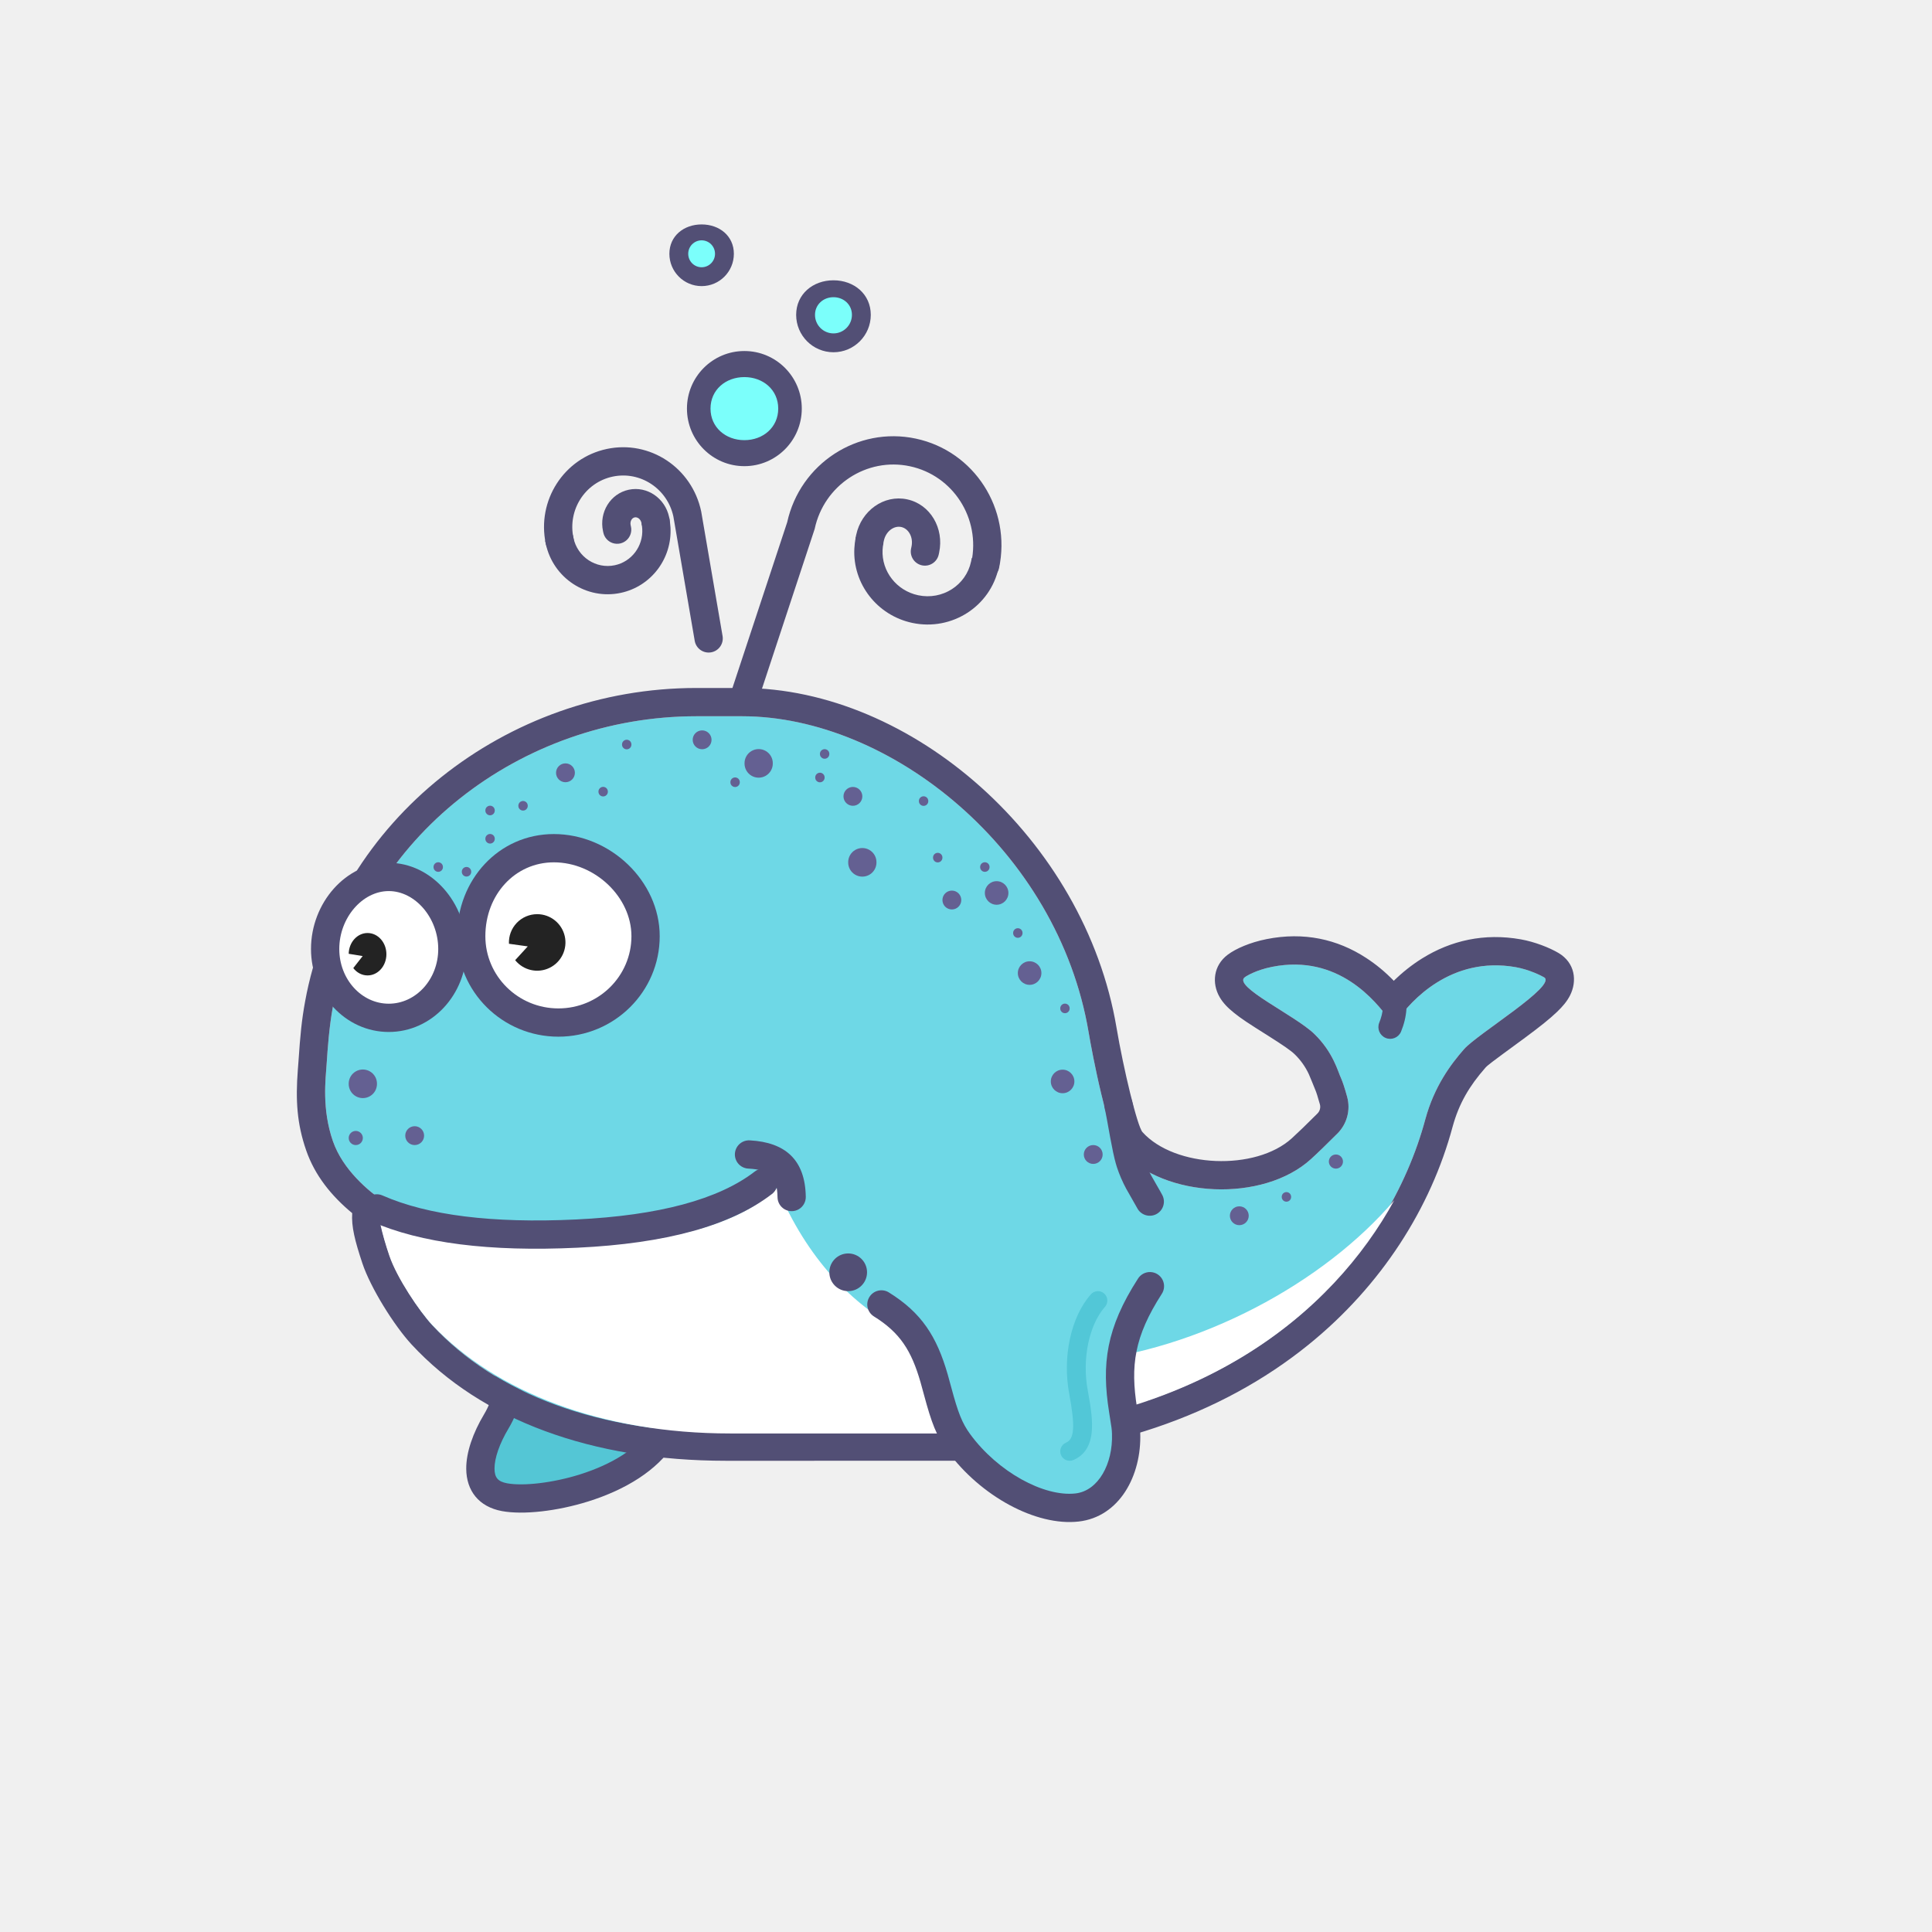
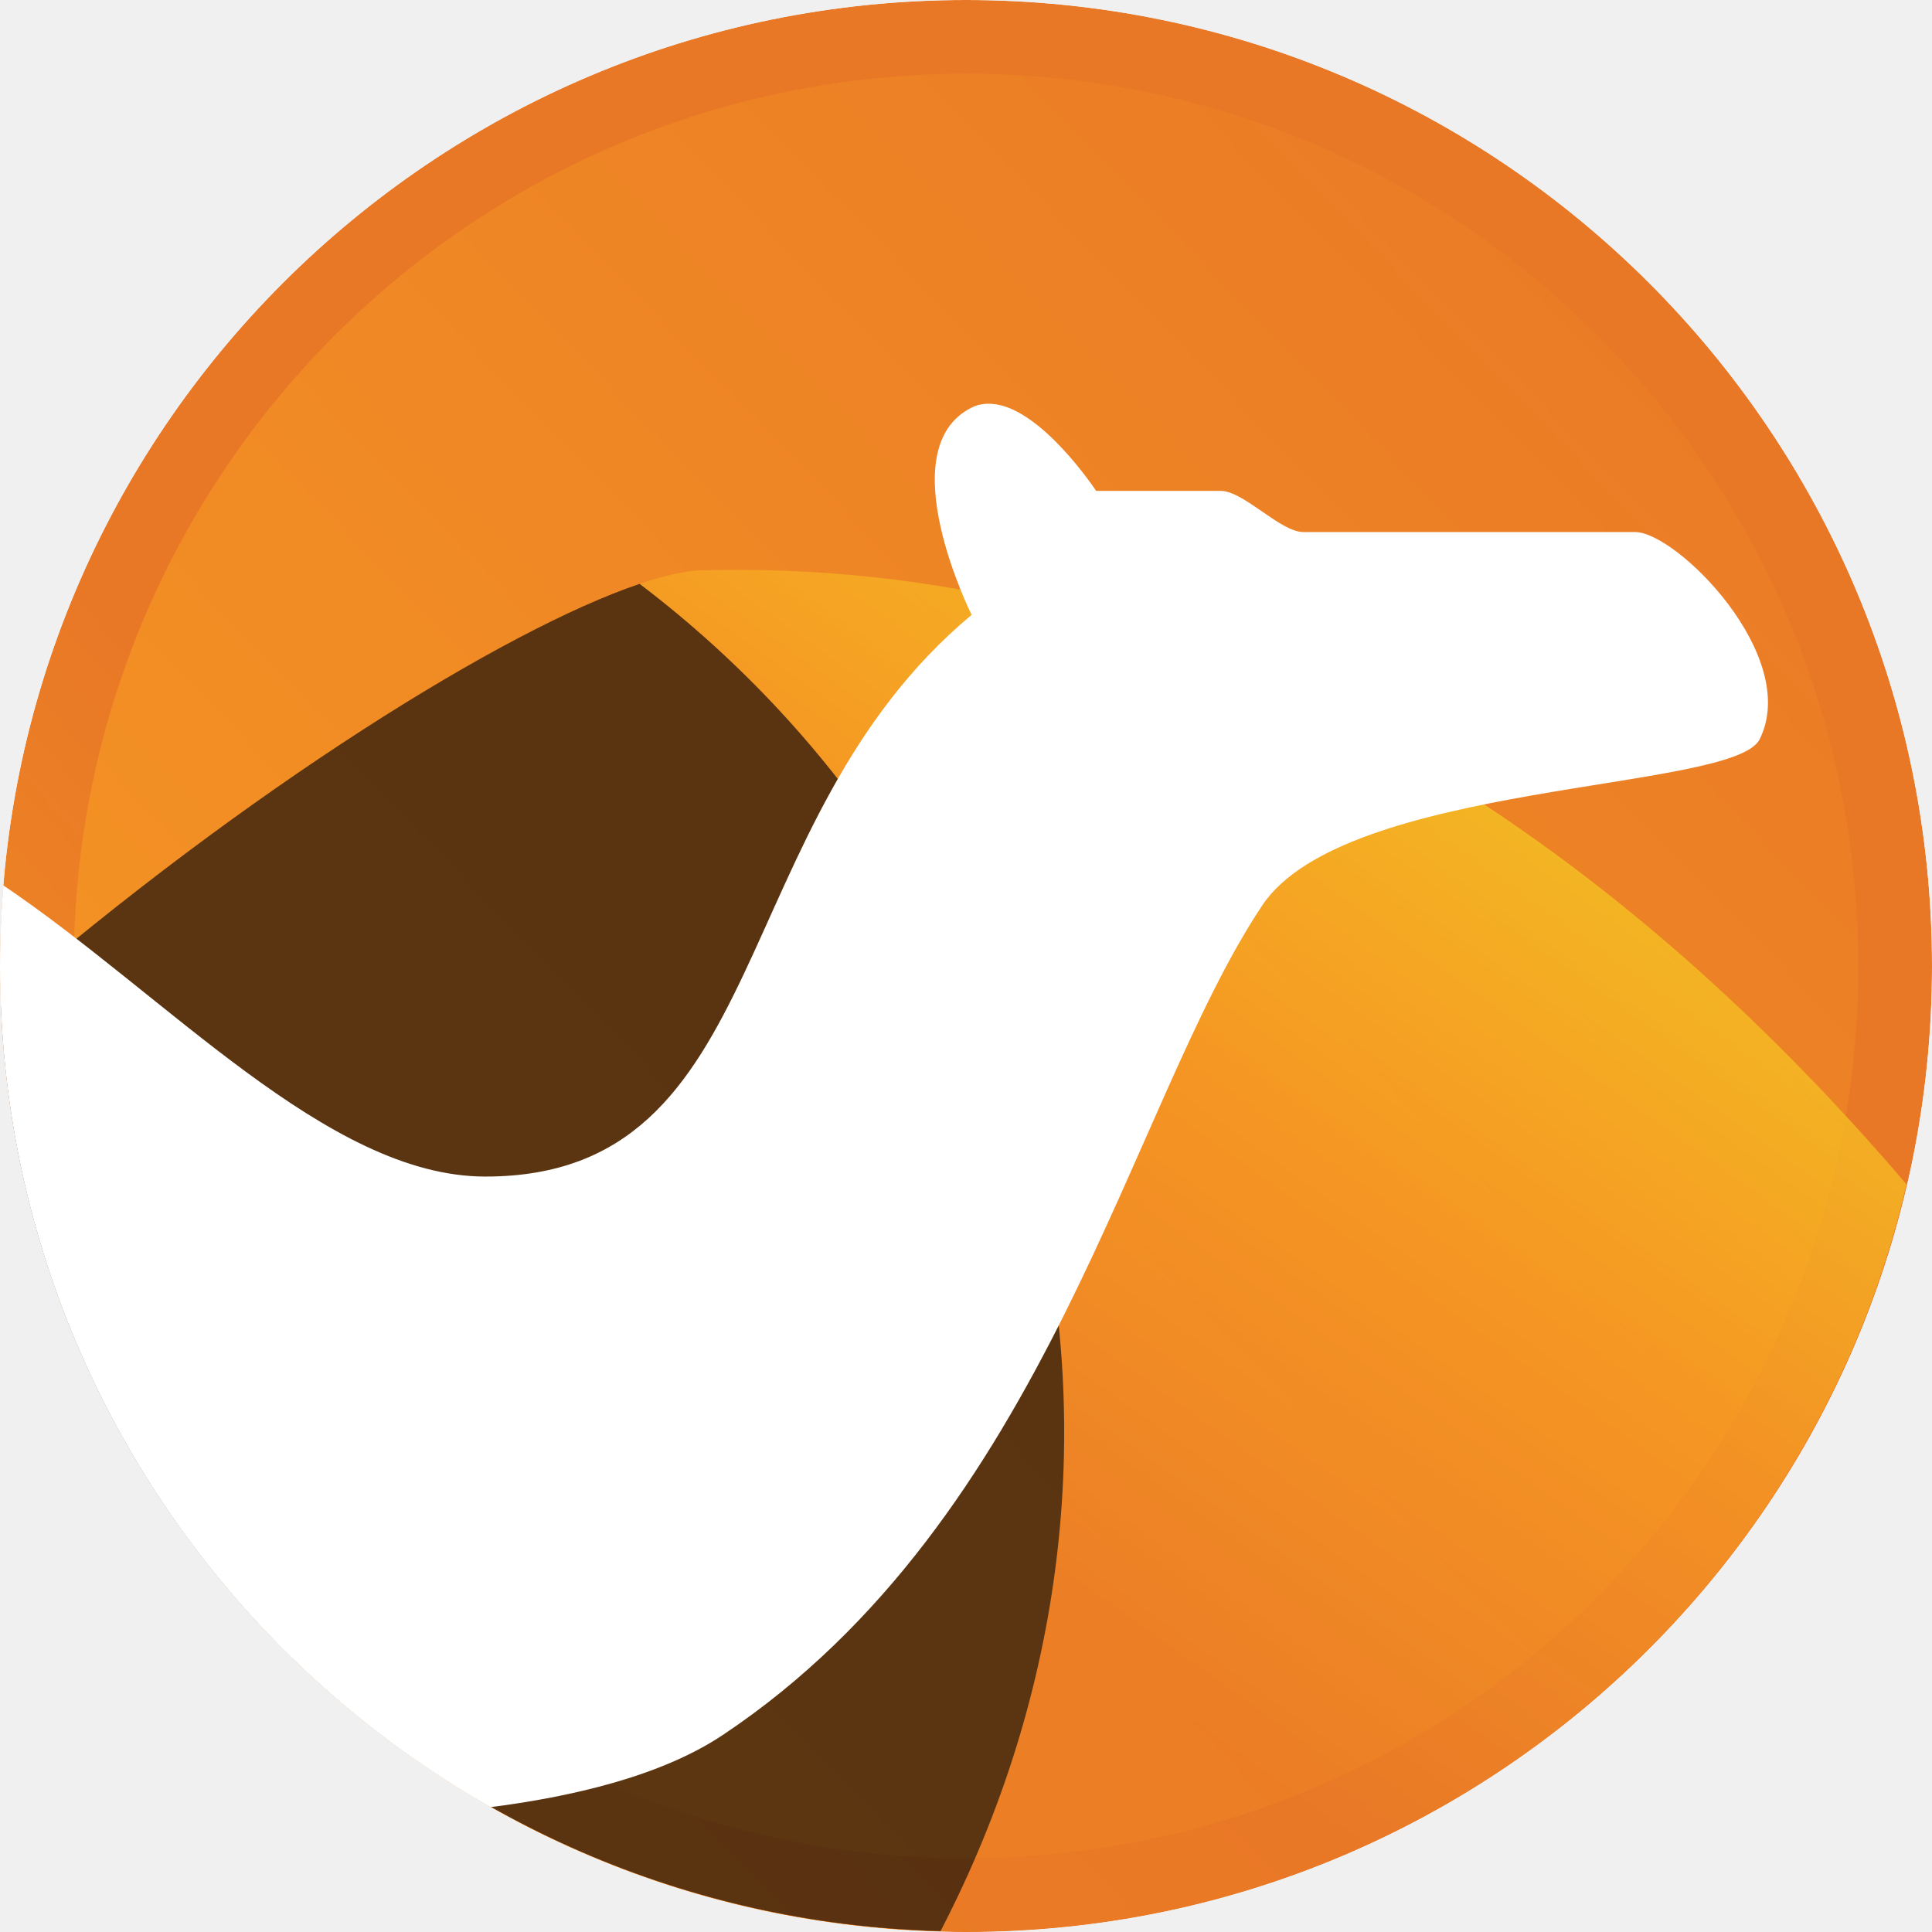
- <svg xmlns="http://www.w3.org/2000/svg" width="800px" height="800px" viewBox="0 0 1024 1024" class="icon" version="1.1">
-   <path d="M249.756 671.844c24.776 41.714 23.18 65.004 13.26 81.59s-13.956 36.724 4.401 40.116c18.357 3.392 66.258-5.794 83.526-32.096 17.268-26.299 7.34-56.702 41.177-79.365" fill="#54C6D5" />
-   <path d="M256.197 668.018c23.48 39.531 26.539 67.047 13.247 89.265-4.67 7.807-7.375 15.577-7.34 21.112 0.03 4.69 1.733 6.873 6.673 7.785 8.429 1.558 24.054-0.135 38.565-4.693 17.046-5.355 30.54-13.792 37.339-24.146 4.528-6.898 7.023-13.747 10.098-26.025 0.207-0.829 0.355-1.419 0.754-3.04 3.279-13.275 5.175-19.341 9.029-26.799 5.185-10.035 12.635-18.415 23.387-25.615a7.493 7.493 0 0 1 8.339 12.45c-15.485 10.37-20.323 19.733-26.207 43.557-0.405 1.633-0.552 2.235-0.767 3.084-3.452 13.784-6.434 21.964-12.111 30.608-9.001 13.712-25.328 23.922-45.373 30.22-16.666 5.235-34.671 7.183-45.778 5.132-12.233-2.26-18.864-10.754-18.937-22.431-0.052-8.697 3.512-18.944 9.468-28.897 10.08-16.849 7.65-38.69-13.27-73.918a7.493 7.493 0 1 1 12.882-7.653z" fill="#524F75" />
-   <path d="M755.43 593.318c-18.999 70.723-88.756 161.302-247.356 165.94H384.837c-67.721 0-121.911-20.378-155.665-56.812-6.896-7.44-18.912-25.67-22.9-37.656s-6.191-19.156-2.92-27.923c-8.102-5.682-21.606-16.776-26.901-32.036-5.939-17.121-3.871-32.803-3.312-41.11s1.269-18.996 3.312-30.218C192.659 444.443 275.668 379.629 369.032 379.629h24.309c78.538 0 167.362 70.881 183.653 167.491 1.883 11.187 10.15 54.896 17.425 62.961 22.798 25.288 75.167 27.223 100.347 4.328 3.497-3.182 8.202-7.73 14.114-13.642a19.993 19.993 0 0 0 5.137-19.429c-1.266-4.606-2.348-7.9-3.242-9.888-1.621-3.357-4.059-13.664-14.201-23.477-10.14-9.815-43.303-25.173-36.824-30.003 1.044-0.779 6.097-3.856 14.501-5.527 35.041-6.978 55.034 18.335 62.179 28.083 0.779 1.064 1.531 2.123 2.258 3.172 0.709-1.051 1.449-2.133 2.215-3.247 6.494-9.436 28.04-33.929 62.479-27.833 7.128 1.259 13.599 4.538 14.99 5.355 7.255 4.266-35.273 30.003-42.376 38.088s-15.782 19.703-20.567 37.256z" fill="#6ED8E6" />
-   <path d="M755.43 593.318c4.785-17.55 13.464-29.172 20.565-37.256s49.632-33.822 42.376-38.088c-1.391-0.817-7.862-4.096-14.99-5.355-34.439-6.097-55.985 18.397-62.479 27.833-0.767 1.111-3.694 1.139-4.473 0.075-7.143-9.745-27.136-35.061-62.179-28.083-8.402 1.671-13.457 4.75-14.501 5.527-6.479 4.83 26.686 20.188 36.824 30.003 10.143 9.815 12.578 20.123 14.201 23.477 0.892 1.988 1.976 5.282 3.242 9.888a19.98 19.98 0 0 1-5.137 19.429c-5.912 5.912-10.617 10.46-14.114 13.642-25.18 22.895-77.549 20.96-100.347-4.328-7.273-8.065-15.542-51.774-17.425-62.961C560.702 450.51 471.879 379.629 393.341 379.629h-24.309c-93.364 0-176.373 64.814-192.582 153.875-2.041 11.219-2.75 21.909-3.312 30.218s-2.63 23.987 3.312 41.11c5.295 15.26 18.802 26.354 26.901 32.036-3.272 8.766-1.066 15.937 2.92 27.923s16.004 30.215 22.9 37.656C262.928 738.881 317.115 759.259 384.837 759.259h123.235c158.603-4.638 228.357-95.217 247.358-165.94z m-17.246-69.295l0.505 19.673c2.328-13.497 2.343-21.444 0.045-23.834-3.964 3.909 0.187 3.067-0.549 4.161zM162.292 609.745c-4.93-14.211-5.667-26.559-4.438-42.681-0.022 0.295 0.277-3.544 0.332-4.351 0.972-14.408 1.718-21.994 3.519-31.891C179.128 435.095 267.911 364.644 369.032 364.644h24.309c89.862 0 181.615 80.269 198.429 179.984 3.696 21.931 11.029 52.371 13.777 55.418 17.103 18.971 59.946 20.727 79.138 3.277 3.292-2.995 7.845-7.39 13.599-13.15a4.995 4.995 0 0 0 1.286-4.858c-1.079-3.916-1.958-6.601-2.46-7.717-0.712-1.658-2.637-6.644-3.387-8.234a35.575 35.575 0 0 0-7.565-10.625c-1.948-1.888-6.012-4.708-13.714-9.571-11.341-7.146-14.438-9.184-18.29-12.271-3.392-2.72-5.879-5.242-7.71-8.397-4.251-7.338-3.367-16.789 4.356-22.543 4.243-3.164 11.731-6.459 20.53-8.209 19.733-3.931 37.446 0.025 52.641 9.9a82.3 82.3 0 0 1 14.766 12.216 86.553 86.553 0 0 1 15.008-11.873c15.295-9.523 32.945-13.544 52.254-10.128 7.555 1.339 15.335 4.466 19.973 7.193 8.906 5.237 10.048 14.943 6.151 22.588-1.571 3.082-3.809 5.747-6.883 8.692-3.906 3.751-9.111 7.882-16.911 13.647l-2.363 1.738c-15.857 11.621-17.52 12.88-18.704 14.229-8.419 9.586-13.976 18.869-17.368 31.307-11.499 42.816-37.556 84.073-76.36 115.462-46.335 37.478-108.292 59.272-185.014 61.515L384.837 774.244c-71.018 0-129.509-21.514-166.66-61.612-9.238-9.973-21.779-30.041-26.127-43.11-3.986-11.983-5.839-19.434-5.375-26.524-11.132-9.231-19.801-20.04-24.384-33.253z" fill="#524F75" />
-   <path d="M192.312 574.439m-7.493 0a7.493 7.493 0 1 0 14.985 0 7.493 7.493 0 1 0-14.985 0Z" fill="#646092" />
-   <path d="M402.107 404.605m-7.493 0a7.493 7.493 0 1 0 14.985 0 7.493 7.493 0 1 0-14.985 0Z" fill="#646092" />
-   <path d="M457.054 457.054m-7.493 0a7.493 7.493 0 1 0 14.985 0 7.493 7.493 0 1 0-14.985 0Z" fill="#646092" />
-   <path d="M452.059 422.088m-4.995 0a4.995 4.995 0 1 0 9.99 0 4.995 4.995 0 1 0-9.99 0Z" fill="#646092" />
-   <path d="M504.507 477.034m-4.995 0a4.995 4.995 0 1 0 9.99 0 4.995 4.995 0 1 0-9.99 0Z" fill="#646092" />
-   <path d="M372.137 392.117m-4.995 0a4.995 4.995 0 1 0 9.99 0 4.995 4.995 0 1 0-9.99 0Z" fill="#646092" />
-   <path d="M528.234 473.288m-6.244 0a6.244 6.244 0 1 0 12.488 0 6.244 6.244 0 1 0-12.488 0Z" fill="#646092" />
-   <path d="M545.717 515.746m-6.244 0a6.244 6.244 0 1 0 12.488 0 6.244 6.244 0 1 0-12.488 0Z" fill="#646092" />
-   <path d="M708.059 615.649m-3.746 0a3.746 3.746 0 1 0 7.493 0 3.746 3.746 0 1 0-7.493 0Z" fill="#646092" />
-   <path d="M563.2 573.19m-6.244 0a6.244 6.244 0 1 0 12.488 0 6.244 6.244 0 1 0-12.488 0Z" fill="#646092" />
-   <path d="M299.707 409.6m-4.995 0a4.995 4.995 0 1 0 9.99 0 4.995 4.995 0 1 0-9.99 0Z" fill="#646092" />
-   <path d="M219.785 601.912m-4.995 0a4.995 4.995 0 1 0 9.99 0 4.995 4.995 0 1 0-9.99 0Z" fill="#646092" />
-   <path d="M579.434 611.902m-4.995 0a4.995 4.995 0 1 0 9.99 0 4.995 4.995 0 1 0-9.99 0Z" fill="#646092" />
-   <path d="M656.859 644.371m-4.995 0a4.995 4.995 0 1 0 9.99 0 4.995 4.995 0 1 0-9.99 0Z" fill="#646092" />
-   <path d="M194.81 536.976m-4.995 0a4.995 4.995 0 1 0 9.99 0 4.995 4.995 0 1 0-9.99 0Z" fill="#646092" />
-   <path d="M188.566 603.161m-3.746 0a3.746 3.746 0 1 0 7.493 0 3.746 3.746 0 1 0-7.493 0Z" fill="#646092" />
-   <path d="M211.044 485.776m-3.746 0a3.746 3.746 0 1 0 7.493 0 3.746 3.746 0 1 0-7.493 0Z" fill="#646092" />
-   <path d="M247.259 462.049m-2.498 0a2.498 2.498 0 1 0 4.995 0 2.498 2.498 0 1 0-4.995 0Z" fill="#646092" />
-   <path d="M232.273 459.551m-2.498 0a2.498 2.498 0 1 0 4.995 0 2.498 2.498 0 1 0-4.995 0Z" fill="#646092" />
-   <path d="M434.576 412.098m-2.498 0a2.498 2.498 0 1 0 4.995 0 2.498 2.498 0 1 0-4.995 0Z" fill="#646092" />
-   <path d="M497.015 454.556m-2.498 0a2.498 2.498 0 1 0 4.995 0 2.498 2.498 0 1 0-4.995 0Z" fill="#646092" />
-   <path d="M539.473 494.517m-2.498 0a2.498 2.498 0 1 0 4.995 0 2.498 2.498 0 1 0-4.995 0Z" fill="#646092" />
-   <path d="M681.834 634.38m-2.498 0a2.498 2.498 0 1 0 4.995 0 2.498 2.498 0 1 0-4.995 0Z" fill="#646092" />
-   <path d="M564.449 534.478m-2.498 0a2.498 2.498 0 1 0 4.995 0 2.498 2.498 0 1 0-4.995 0Z" fill="#646092" />
-   <path d="M259.746 444.566m-2.498 0a2.498 2.498 0 1 0 4.995 0 2.498 2.498 0 1 0-4.995 0Z" fill="#646092" />
-   <path d="M277.229 427.083m-2.498 0a2.498 2.498 0 1 0 4.995 0 2.498 2.498 0 1 0-4.995 0Z" fill="#646092" />
-   <path d="M319.688 419.59m-2.498 0a2.498 2.498 0 1 0 4.995 0 2.498 2.498 0 1 0-4.995 0Z" fill="#646092" />
-   <path d="M389.62 414.595m-2.498 0a2.498 2.498 0 1 0 4.995 0 2.498 2.498 0 1 0-4.995 0Z" fill="#646092" />
-   <path d="M437.073 399.61m-2.498 0a2.498 2.498 0 1 0 4.995 0 2.498 2.498 0 1 0-4.995 0Z" fill="#646092" />
-   <path d="M489.522 424.585m-2.498 0a2.498 2.498 0 1 0 4.995 0 2.498 2.498 0 1 0-4.995 0Z" fill="#646092" />
-   <path d="M521.99 459.551m-2.498 0a2.498 2.498 0 1 0 4.995 0 2.498 2.498 0 1 0-4.995 0Z" fill="#646092" />
-   <path d="M332.176 394.615m-2.498 0a2.498 2.498 0 1 0 4.995 0 2.498 2.498 0 1 0-4.995 0Z" fill="#646092" />
-   <path d="M259.746 429.58m-2.498 0a2.498 2.498 0 1 0 4.995 0 2.498 2.498 0 1 0-4.995 0Z" fill="#646092" />
-   <path d="M274.732 449.561m-2.498 0a2.498 2.498 0 1 0 4.995 0 2.498 2.498 0 1 0-4.995 0Z" fill="#646092" />
-   <path d="M739.023 636.131c-32.633 59.547-103.751 119.975-231.754 123.637H387.015c-67.681 0-124.089-21.821-157.823-57.446-6.891-7.278-18.812-24.936-22.798-36.659a169.27 169.27 0 0 1-4.86-16.966c55.728 9.698 94.59 13.567 116.584 11.604 39.581-3.527 74.555-11.604 93.811-30.797 63.168 150.031 252.746 94.053 327.096 6.629z" fill="#FFFFFF" />
-   <path d="M609.405 681.834c-24.776 38.542-13.08 62.424-12.54 77.851 0.537 15.43-6.756 37.184-26.067 39.322-19.306 2.138-46.202-12.066-62.576-34.379-16.377-22.311-7.34-52.391-41.177-73.328" fill="#6ED8E6" />
-   <path d="M603.104 677.783c-16.761 26.07-19.341 45.101-15.243 70.771 1.394 8.726 1.426 8.971 1.514 11.394 0.554 15.937-7.273 30.27-19.404 31.614-16.681 1.846-41.047-11.384-55.713-31.364-4.383-5.972-6.516-11.626-10.048-24.776a380.453 380.453 0 0 0-1.893-6.896c-5.782-20.113-13.809-32.753-31.332-43.597a7.495 7.495 0 0 0-7.885 12.745c13.916 8.609 19.975 18.152 24.816 34.996 0.514 1.791 0.827 2.935 1.823 6.641 4.001 14.888 6.611 21.814 12.44 29.753 17.6 23.982 46.897 39.889 69.442 37.391 21.604-2.393 33.525-24.214 32.728-47.029-0.117-3.362-0.142-3.512-1.693-13.235-3.567-22.323-1.479-37.708 13.05-60.306a7.493 7.493 0 1 0-12.603-8.102z" fill="#524F75" />
-   <path d="M449.561 674.341m-9.99 0a9.99 9.99 0 1 0 19.98 0 9.99 9.99 0 1 0-19.98 0Z" fill="#524F75" />
-   <path d="M206.049 539.473c18.622 0 33.717-16.339 33.717-36.492 0-20.155-15.095-38.188-33.717-38.188S172.332 482.826 172.332 502.981C172.332 523.134 187.427 539.473 206.049 539.473z" fill="#FFFFFF" />
-   <path d="M206.049 546.966C183.151 546.966 164.839 527.145 164.839 502.981c0-24.401 18.477-45.68 41.21-45.68s41.21 21.279 41.21 45.68C247.259 527.145 228.946 546.966 206.049 546.966z m0-14.985c14.346 0 26.224-12.857 26.224-28.999 0-16.556-12.276-30.695-26.224-30.695S179.824 486.425 179.824 502.981C179.824 519.123 191.703 531.98 206.049 531.98z" fill="#524F75" />
-   <path d="M187.247 513.101C189.078 515.487 191.788 516.995 194.81 516.995c5.517 0 9.99-5.033 9.99-11.239s-4.473-11.239-9.99-11.239c-5.45 0-9.883 4.91-9.99 11.012l7.408 1.211-4.98 6.361z" fill="#232323" />
-   <path d="M295.961 541.971c25.518 0 46.205-20.49 46.205-45.765C342.166 470.93 319.068 449.561 293.551 449.561S249.756 470.93 249.756 496.205 270.443 541.971 295.961 541.971z" fill="#FFFFFF" />
-   <path d="M295.961 549.463c-29.641 0-53.698-23.829-53.698-53.258C242.263 466.265 264.347 442.068 293.551 442.068 323.404 442.068 349.659 466.969 349.659 496.205 349.659 525.634 325.602 549.463 295.961 549.463z m0-14.985c21.397 0 38.712-17.151 38.712-38.273C334.673 475.428 315.3 457.054 293.551 457.054 272.943 457.054 257.249 474.252 257.249 496.205 257.249 517.327 274.564 534.478 295.961 534.478z" fill="#524F75" />
-   <path d="M273.048 508.911A14.985 14.985 0 1 0 284.722 484.527a14.985 14.985 0 0 0-14.97 15.687l9.975 1.396-6.678 7.3z" fill="#232323" />
-   <path d="M368.233 339.771a7.493 7.493 0 0 0 14.768-2.533L371.637 271.018C366.717 247.815 344.356 233.122 321.611 237.958S284.41 265.311 289.28 288.221a7.493 7.493 0 1 0 14.658-3.114c-3.157-14.853 6.169-29.384 20.785-32.491 14.571-3.097 28.957 6.319 32.174 21.092l11.339 66.063z" fill="#524F75" />
-   <path d="M340.018 277.437c0.207 0.982 0.34 1.968 0.39 2.95 0.5 9.129-5.654 17.308-14.538 19.196-9.945 2.115-19.778-4.346-21.931-14.476l-0.362-1.708-14.661 3.114 0.365 1.711c3.866 18.19 21.629 29.861 39.704 26.017 16.159-3.434 27.281-18.222 26.389-34.666a34.456 34.456 0 0 0-0.699-5.252l-14.658 3.114z" fill="#524F75" />
-   <path d="M340.135 277.876l-0.155-0.724c-0.437-2.055-2.14-3.242-3.611-2.927-1.474 0.312-2.548 2.09-2.11 4.141l0.155 0.727a7.493 7.493 0 1 1-14.658 3.114l-0.155-0.724c-2.113-9.945 3.869-19.838 13.654-21.916 9.785-2.08 19.271 4.521 21.387 14.468l0.155 0.724a7.493 7.493 0 1 1-14.661 3.117z" fill="#524F75" />
-   <path d="M485.376 232.468c31.05 6.601 50.788 37.354 44.134 68.658a7.493 7.493 0 0 1-14.658-3.112c4.943-23.25-9.673-46.015-32.591-50.888s-45.531 9.985-50.471 33.23l-29.659 89.912a7.493 7.493 0 0 1-14.229-4.7l29.319-88.743c6.836-31.067 37.241-50.925 68.156-44.357z" fill="#524F75" />
-   <path d="M468.26 287.794c-0.257 1.209-0.412 2.423-0.475 3.636-0.574 11.339 7.363 21.621 18.844 24.062 12.84 2.73 25.38-5.282 28.048-17.833l0.425-2.006 14.661 3.114-0.425 2.008c-4.398 20.69-24.933 33.814-45.82 29.374-18.669-3.969-31.642-20.775-30.695-39.476 0.1-2.008 0.36-4.009 0.782-5.994l14.656 3.114z" fill="#524F75" />
-   <path d="M468.218 287.719l0.23-1.079c1.074-5.058 5.345-8.142 9.216-7.318 3.874 0.824 6.519 5.377 5.442 10.432l-0.23 1.081a7.493 7.493 0 0 0 14.658 3.114l0.23-1.079c2.73-12.842-4.668-25.588-16.983-28.207-12.318-2.617-24.261 6.019-26.991 18.862l-0.23 1.079A7.493 7.493 0 1 0 468.218 287.719z" fill="#524F75" />
-   <path d="M426.976 166.872a14.831 14.781 90 1 0 29.561 0 14.831 14.781 90 1 0-29.561 0Z" fill="#7BFFFB" />
-   <path d="M441.756 186.7c-10.927 0-19.776-8.881-19.776-19.826 0-10.947 8.851-18.31 19.776-18.31 10.927 0 19.776 7.363 19.776 18.31 0 10.944-8.849 19.826-19.776 19.826z m0-9.99c5.402 0 9.785-4.401 9.785-9.835 0-5.437-4.386-9.353-9.785-9.353s-9.785 3.916-9.785 9.353a9.808 9.808 0 0 0 9.785 9.835z" fill="#524F75" />
-   <path d="M370.343 216.561a24.269 24.189 90 1 0 48.378 0 24.269 24.189 90 1 0-48.378 0Z" fill="#7BFFFB" />
-   <path d="M394.532 247.076c-16.811 0-30.433-13.667-30.433-30.513s13.619-30.513 30.433-30.513 30.433 13.667 30.433 30.513-13.622 30.513-30.433 30.513z m0-13.784c9.905 0 17.945-6.771 17.945-16.731s-8.04-16.694-17.945-16.694-17.945 6.733-17.945 16.694 8.037 16.731 17.945 16.731z" fill="#524F75" />
-   <path d="M359.784 134.514a12.136 12.093 90 1 0 24.186 0 12.136 12.093 90 1 0-24.186 0Z" fill="#7BFFFB" />
-   <path d="M371.877 151.644c-9.443 0-17.091-7.673-17.091-17.131 0-9.456 7.648-15.56 17.091-15.56 9.441 0 17.088 6.104 17.088 15.56 0.002 9.458-7.645 17.131-17.088 17.131z m0-9.99a7.118 7.118 0 0 0 7.098-7.141A7.118 7.118 0 0 0 371.877 127.376a7.118 7.118 0 0 0-7.101 7.138 7.123 7.123 0 0 0 7.101 7.141z" fill="#524F75" />
-   <path d="M196.788 647.375c26.334 11.576 62.711 16.152 109.231 13.939 46.852-2.228 81.226-11.589 103.159-28.492a7.493 7.493 0 1 0-9.151-11.868c-19.066 14.696-50.653 23.295-94.722 25.393-44.404 2.113-78.601-2.19-102.49-12.69a7.493 7.493 0 1 0-6.027 13.719z" fill="#524F75" />
-   <path d="M396.688 619.383c11.291 0.642 15.218 4.011 15.41 15.13a7.493 7.493 0 1 0 14.983-0.265c-0.342-19.648-10.967-28.774-29.546-29.826a7.493 7.493 0 1 0-0.847 14.96z" fill="#524F75" />
-   <path d="M578.188 686.02c-10.834 12.248-15.038 33.59-11.506 52.541 3.297 17.698 2.747 24.204-1.691 26.09a4.995 4.995 0 1 0 3.906 9.196c6.067-2.58 9.146-7.827 9.768-15.188 0.46-5.38-0.257-11.694-2.163-21.929-3.01-16.149 0.582-34.384 9.169-44.094a4.99 4.99 0 0 0-0.435-7.048 4.983 4.983 0 0 0-7.048 0.432z" fill="#52C7D7" />
-   <path d="M732.175 526.126c1.444 5.31 1.074 10.557-1.164 15.952a6.246 6.246 0 0 0 11.539 4.78c3.279-7.925 3.856-15.999 1.676-24.009a6.236 6.236 0 0 0-3.611-4.121c-0.582-0.245-1.231 1.166-1.871 1.106-0.722-0.065-1.439-1.573-2.18-1.371a6.241 6.241 0 0 0-4.388 7.663zM585.458 587.249c0.292 1.131 0.687 3.107 1.269 6.264 0.142 0.789 1.334 7.425 1.718 9.486 1.131 6.109 2.048 10.442 2.98 13.754 0.19 0.677 0.382 1.311 0.574 1.903a71.415 71.415 0 0 0 4.908 11.386c1.161 2.175 5.155 8.916 5.799 10.2a7.498 7.498 0 0 0 10.058 3.337 7.498 7.498 0 0 0 3.337-10.058c-0.937-1.863-5.06-8.819-5.972-10.527a56.033 56.033 0 0 1-3.899-9.021c-0.122-0.367-0.25-0.797-0.385-1.276-0.772-2.747-1.618-6.743-2.67-12.425-0.372-2.013-1.561-8.624-1.713-9.456-0.642-3.504-1.086-5.704-1.494-7.295a7.493 7.493 0 0 0-14.511 3.729z" fill="#524F75" />
+ <svg xmlns="http://www.w3.org/2000/svg" width="32" height="32" viewBox="0 0 256 256">
+   <defs>
+     <linearGradient id="logosApacheCamel0" x1="-12.564%" x2="101.304%" y1="108.214%" y2="-1.964%">
+       <stop offset="0%" stop-color="#F69923" />
+       <stop offset="10.996%" stop-color="#F79A23" />
+       <stop offset="94.502%" stop-color="#E97826" />
+     </linearGradient>
+     <linearGradient id="logosApacheCamel1" x1="-12.564%" x2="101.304%" y1="108.214%" y2="-1.964%">
+       <stop offset="0%" stop-color="#F69923" />
+       <stop offset="8.048%" stop-color="#F79A23" />
+       <stop offset="41.874%" stop-color="#E97826" />
+     </linearGradient>
+     <linearGradient id="logosApacheCamel2" x1="74.724%" x2="6.653%" y1="-3.059%" y2="100.066%">
+       <stop offset="0%" stop-color="#F6E423" />
+       <stop offset="41.191%" stop-color="#F79A23" />
+       <stop offset="73.271%" stop-color="#E97826" />
+     </linearGradient>
+     <circle id="logosApacheCamel3" cx="128" cy="128" r="128" />
+   </defs>
+   <mask id="logosApacheCamel4" fill="#fff">
+     <use href="#logosApacheCamel3" />
+   </mask>
+   <circle cx="127.994" cy="127.994" r="123.111" fill="url(#logosApacheCamel0)" mask="url(#logosApacheCamel4)" />
+   <path fill="url(#logosApacheCamel1)" d="M128 256C57.308 256 0 198.692 0 128S57.308 0 128 0s128 57.308 128 128s-57.308 128-128 128m0-9.768c65.298 0 118.232-52.934 118.232-118.232S193.298 9.768 128 9.768S9.768 62.702 9.768 128S62.702 246.232 128 246.232" mask="url(#logosApacheCamel4)" />
+   <path fill="url(#logosApacheCamel2)" d="M98.044 75.517c-1.751-.002-3.524.01-5.292.061c-2.056.06-4.817.713-8 1.785c53.775 40.834 73.108 114.497 39.875 178.514c1.129.03 2.249.123 3.385.123c60.736 0 111.492-42.323 124.609-99.071c-38.542-45.178-90.813-81.314-154.578-81.412" mask="url(#logosApacheCamel4)" opacity=".75" />
+   <path fill="#28170B" d="M84.752 77.368C66.895 83.378 32.83 104.546.079 132.81c2.487 67.334 57.028 121.313 124.548 123.07c33.233-64.016 13.901-137.68-39.875-178.513" mask="url(#logosApacheCamel4)" opacity=".75" />
+   <path fill="#FFF" d="M128.747 54.005c-10.985 5.495 0 27.466 0 27.466C95.774 108.954 102.78 155.9 64.312 155.9c-20.97 0-42.242-24.077-64.233-38.828c-.283 3.479-.785 6.972-.785 10.524c0 48.095 26.263 89.924 65.42 111.897c10.952-1.38 22.838-4.114 31.05-9.592c43.146-28.765 53.857-83.491 71.487-109.925c10.979-16.492 62.434-15.061 65.906-22.01c5.502-10.991-10.99-27.467-16.491-27.467h-43.958c-3.071 0-7.897-5.456-10.974-5.456h-16.492s-7.307-11.085-13.794-11.526c-.93-.066-1.83.053-2.7.488" mask="url(#logosApacheCamel4)" />
</svg>
